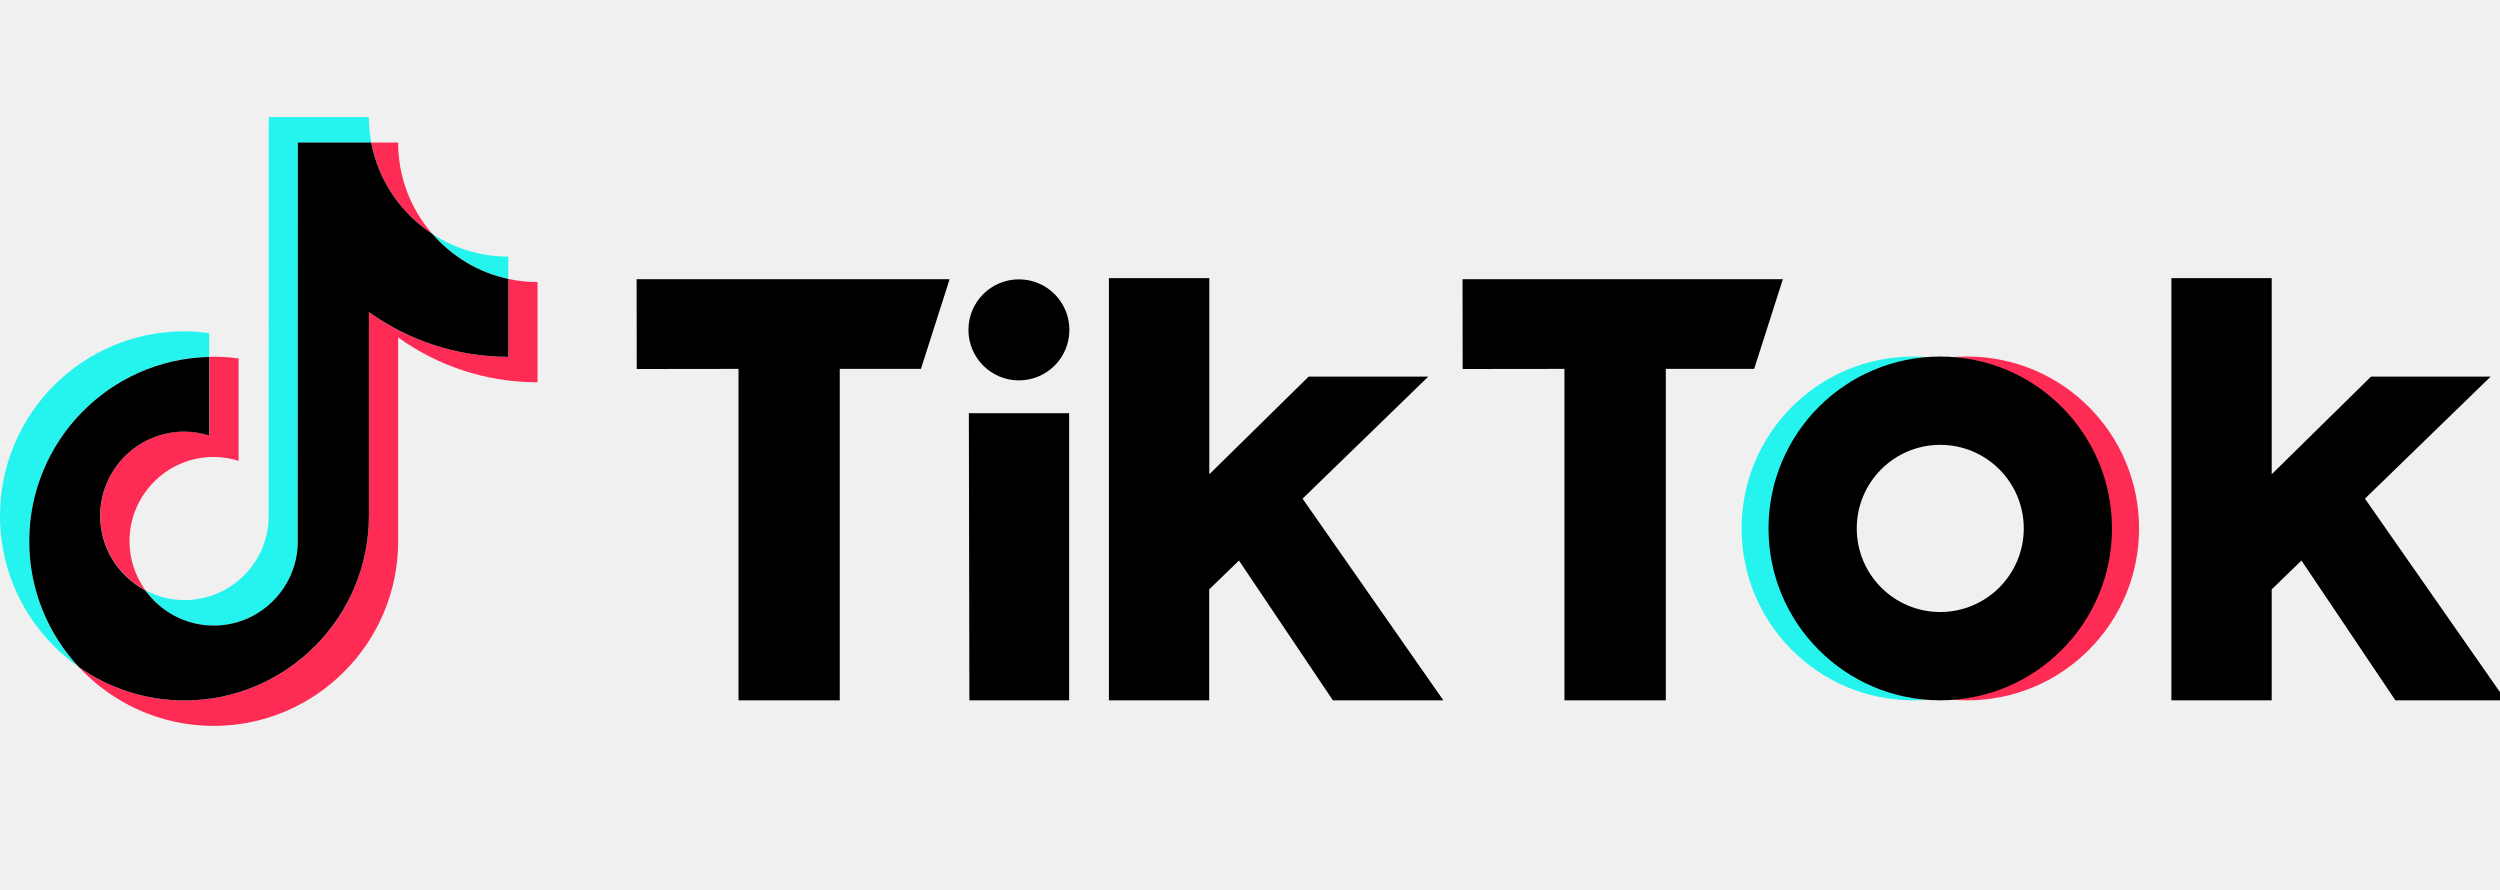
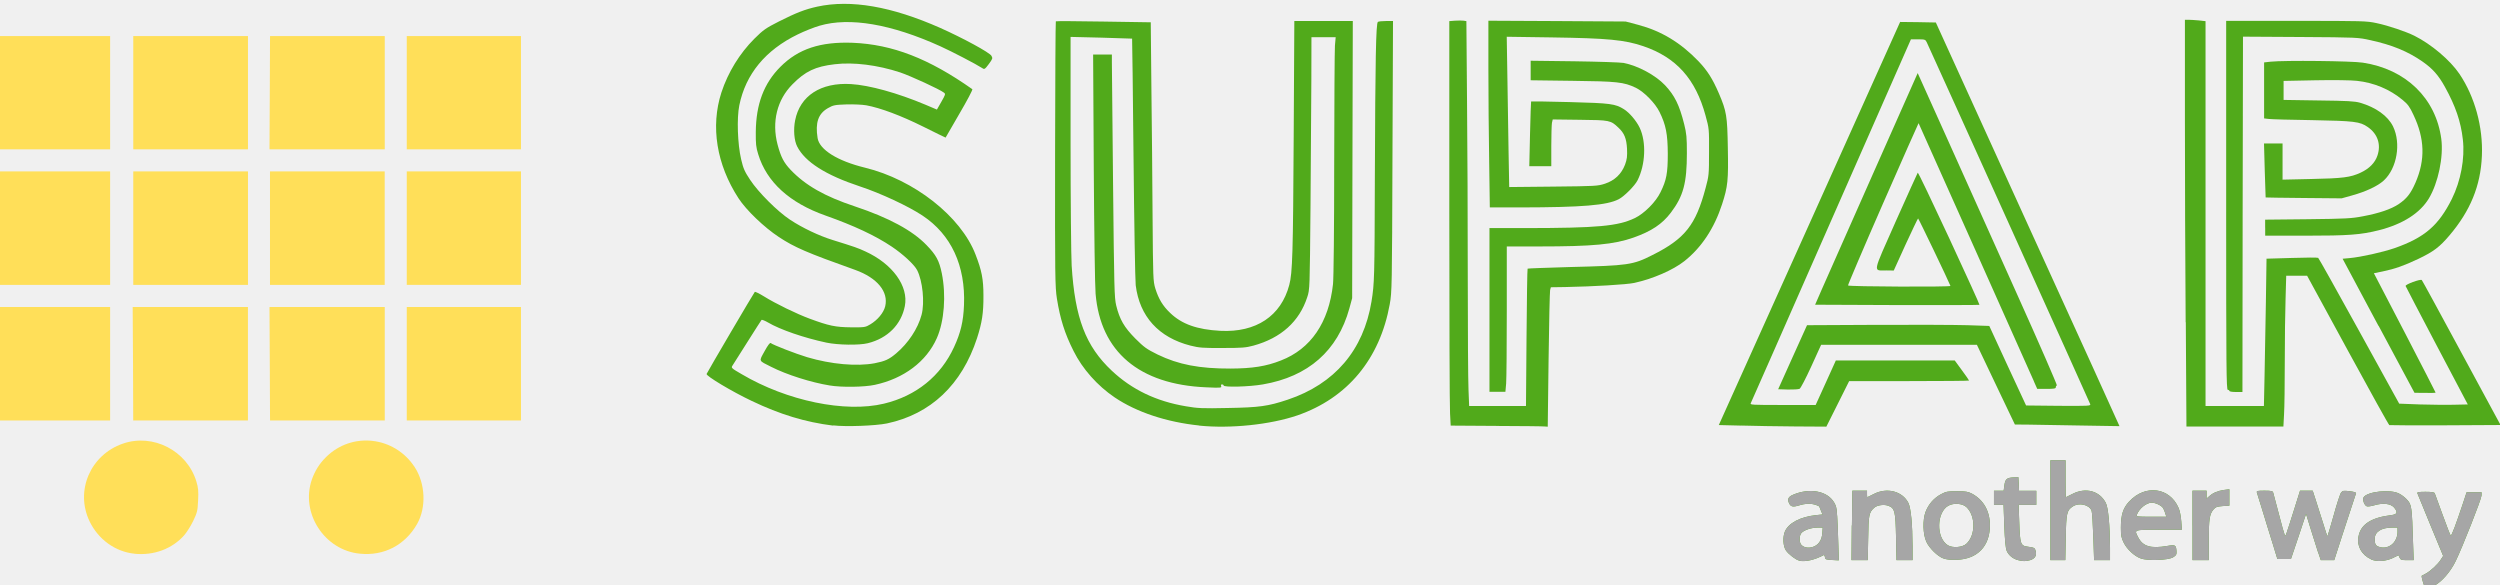
- <svg xmlns="http://www.w3.org/2000/svg" height="42" width="118" alt="TikTok">
-   <g clip-path="url(#clip0)">
-     <path d="M9.875 16.842V15.723C9.492 15.672 9.102 15.64 8.7 15.64C3.903 15.634 0 19.54 0 24.348C0 27.295 1.469 29.903 3.718 31.482C2.268 29.929 1.38 27.838 1.38 25.549C1.38 20.812 5.174 16.951 9.875 16.842Z" fill="#25F4EE" />
-     <path d="M10.086 29.526C12.226 29.526 13.976 27.819 14.053 25.697L14.059 6.728H17.521C17.451 6.338 17.413 5.935 17.413 5.526H12.686L12.68 24.495C12.603 26.617 10.853 28.324 8.713 28.324C8.049 28.324 7.423 28.158 6.867 27.864C7.582 28.867 8.758 29.526 10.086 29.526Z" fill="#25F4EE" />
-     <path d="M23.992 13.166V12.111C22.67 12.111 21.444 11.721 20.409 11.043C21.329 12.098 22.574 12.866 23.992 13.166Z" fill="#25F4EE" />
-     <path d="M20.409 11.043C19.399 9.886 18.793 8.378 18.793 6.728H17.528C17.854 8.531 18.927 10.078 20.409 11.043Z" fill="#FE2C55" />
-     <path d="M8.706 20.365C6.515 20.365 4.733 22.148 4.733 24.341C4.733 25.869 5.602 27.199 6.867 27.864C6.394 27.212 6.113 26.413 6.113 25.543C6.113 23.35 7.895 21.567 10.086 21.567C10.495 21.567 10.891 21.637 11.261 21.752V16.919C10.878 16.868 10.489 16.836 10.086 16.836C10.016 16.836 9.952 16.842 9.882 16.842V20.55C9.505 20.435 9.115 20.365 8.706 20.365Z" fill="#FE2C55" />
-     <path d="M23.992 13.166V16.842C21.539 16.842 19.265 16.056 17.413 14.726V24.348C17.413 29.149 13.51 33.061 8.706 33.061C6.854 33.061 5.129 32.473 3.718 31.482C5.308 33.189 7.576 34.263 10.086 34.263C14.883 34.263 18.793 30.357 18.793 25.549V15.928C20.645 17.258 22.919 18.044 25.372 18.044V13.313C24.893 13.313 24.433 13.262 23.992 13.166Z" fill="#FE2C55" />
-     <path d="M17.413 24.348V14.726C19.265 16.056 21.539 16.842 23.992 16.842V13.166C22.574 12.866 21.328 12.098 20.409 11.043C18.927 10.078 17.86 8.531 17.521 6.728H14.059L14.053 25.696C13.976 27.819 12.226 29.526 10.086 29.526C8.757 29.526 7.588 28.867 6.86 27.87C5.596 27.199 4.727 25.875 4.727 24.348C4.727 22.155 6.509 20.371 8.7 20.371C9.109 20.371 9.505 20.441 9.875 20.556V16.848C5.174 16.951 1.38 20.812 1.38 25.549C1.38 27.838 2.268 29.922 3.718 31.482C5.129 32.473 6.854 33.061 8.706 33.061C13.504 33.061 17.413 29.149 17.413 24.348Z" fill="black" />
-     <path d="M30.048 13.179H44.822L43.468 17.411H39.636V33.055H34.858V17.411L30.054 17.417L30.048 13.179Z" fill="black" />
-     <path d="M69.032 13.179H84.151L82.797 17.411H78.626V33.055H73.842V17.411L69.038 17.417L69.032 13.179Z" fill="black" />
-     <path d="M45.73 19.502H50.463V33.055H45.755L45.73 19.502Z" fill="black" />
-     <path d="M52.347 13.128H57.08V22.385L61.769 17.775H67.415L61.481 23.536L68.125 33.055H62.912L58.479 26.457L57.074 27.819V33.055H52.341V13.128H52.347Z" fill="black" />
-     <path d="M102.49 13.128H107.224V22.385L111.912 17.775H117.559L111.625 23.536L118.268 33.055H113.062L108.629 26.457L107.224 27.819V33.055H102.49V13.128Z" fill="black" />
-     <path d="M48.093 17.954C49.409 17.954 50.475 16.887 50.475 15.57C50.475 14.253 49.409 13.185 48.093 13.185C46.777 13.185 45.71 14.253 45.71 15.57C45.71 16.887 46.777 17.954 48.093 17.954Z" fill="black" />
-     <path d="M83.544 24.942C83.544 20.678 86.834 17.181 91.018 16.855C90.807 16.836 90.52 16.829 90.309 16.829C85.831 16.829 82.203 20.46 82.203 24.942C82.203 29.424 85.831 33.055 90.309 33.055C90.52 33.055 90.807 33.042 91.018 33.029C86.841 32.703 83.544 29.206 83.544 24.942Z" fill="#25F4EE" />
-     <path d="M92.858 16.829C92.641 16.829 92.353 16.842 92.142 16.855C96.32 17.181 99.61 20.678 99.61 24.942C99.61 29.206 96.32 32.703 92.142 33.029C92.353 33.048 92.641 33.055 92.858 33.055C97.336 33.055 100.964 29.424 100.964 24.942C100.964 20.46 97.336 16.829 92.858 16.829Z" fill="#FE2C55" />
-     <path d="M91.58 28.887C89.402 28.887 87.639 27.122 87.639 24.942C87.639 22.762 89.402 20.997 91.58 20.997C93.758 20.997 95.522 22.762 95.522 24.942C95.522 27.122 93.752 28.887 91.58 28.887ZM91.58 16.829C87.103 16.829 83.474 20.46 83.474 24.942C83.474 29.424 87.103 33.055 91.58 33.055C96.058 33.055 99.686 29.424 99.686 24.942C99.686 20.46 96.058 16.829 91.58 16.829Z" fill="black" />
-   </g>
+ <svg xmlns="http://www.w3.org/2000/svg" clip-rule="evenodd" fill-rule="evenodd" height="118.5" image-rendering="optimizeQuality" shape-rendering="geometricPrecision" text-rendering="geometricPrecision" version="1.0" viewBox="0 0 506.69 118.5" width="506.69">
  <defs>
-     <clipPath id="clip0">
-       <rect width="118" height="42" fill="white" />
+     <clipPath clip-rule="nonzero" id="a">
+       <path d="M-0.09 61.92l22.77 0 0 23.51 -22.77 0 0 -23.51zm0 0z" />
+     </clipPath>
+     <clipPath clip-rule="nonzero" id="b">
+       <path d="M81.84 61.92l23.75 0 0 23.51 -23.75 0 0 -23.51zm0 0z" />
+     </clipPath>
+     <clipPath clip-rule="nonzero" id="c">
+       <path d="M-0.09 34.61l22.77 0 0 23.52 -22.77 0 0 -23.52zm0 0z" />
+     </clipPath>
+     <clipPath clip-rule="nonzero" id="d">
+       <path d="M81.84 34.61l23.75 0 0 23.52 -23.75 0 0 -23.52zm0 0z" />
+     </clipPath>
+     <clipPath clip-rule="nonzero" id="e">
+       <path d="M-0.09 7.31l22.77 0 0 23.52 -22.77 0 0 -23.52zm0 0z" />
+     </clipPath>
+     <clipPath clip-rule="nonzero" id="f">
+       <path d="M26.47 7.31l24.27 0 0 23.52 -24.27 0 0 -23.52zm0 0z" />
+     </clipPath>
+     <clipPath clip-rule="nonzero" id="g">
+       <path d="M54.54 7.31l23.51 0 0 23.52 -23.51 0 0 -23.52zm0 0z" />
+     </clipPath>
+     <clipPath clip-rule="nonzero" id="h">
+       <path d="M81.84 7.31l23.75 0 0 23.52 -23.75 0 0 -23.52zm0 0z" />
    </clipPath>
  </defs>
+   <g>
+     <g>
+       <path d="M491.46 118.96c-0.22,-0.24 -0.75,-2.18 -0.64,-2.26 0.02,-0.02 0.37,-0.2 0.79,-0.42 0.94,-0.49 2.53,-1.94 3.1,-2.89l0.46 -0.72 -2.57 -6.22c-1.41,-3.43 -2.6,-6.36 -2.66,-6.49 -0.09,-0.22 0.33,-0.28 1.65,-0.28 1.21,0 1.78,0.09 1.87,0.28 0.04,0.13 0.77,2.09 1.58,4.33 0.81,2.24 1.56,4.16 1.65,4.24 0.15,0.18 0.97,-1.93 2.51,-6.56l0.72 -2.2 3.04 0 -0.02 0.68c-0.05,0.77 -3.83,10.38 -5.23,13.26 -1.06,2.2 -2.84,4.22 -4.33,4.99 -1.21,0.59 -1.58,0.66 -1.91,0.24zm0 0z" fill="#51aa1b" fill-rule="nonzero" />
+       <path d="M364.65 113.62c-0.72,-0.18 -2.15,-1.28 -2.68,-2.05 -0.59,-0.88 -0.69,-2.68 -0.22,-3.83 0.75,-1.74 3.1,-2.99 6.35,-3.34l1.28 -0.13 -0.33 -0.79c-0.18,-0.42 -0.33,-0.81 -0.33,-0.83 0,-0.04 -0.31,-0.18 -0.68,-0.31 -0.96,-0.33 -2.13,-0.31 -3.41,0.09 -1.27,0.39 -1.69,0.28 -2.04,-0.46 -0.37,-0.81 -0.13,-1.3 0.81,-1.69 3.35,-1.45 6.97,-0.79 8.33,1.56 0.53,0.91 0.57,1.21 0.75,5.28 0.09,2.4 0.18,4.81 0.18,5.39l0.02 1.06 -1.36 -0.07c-1.25,-0.07 -1.38,-0.11 -1.45,-0.57 -0.04,-0.29 -0.15,-0.48 -0.22,-0.44 -1.85,0.99 -3.76,1.43 -4.99,1.15zm3.19 -2.95c0.88,-0.46 1.39,-1.34 1.49,-2.53l0.09 -1.21 -1.06 0c-1.23,0.02 -2.55,0.44 -3.19,1.02 -0.55,0.5 -0.57,2.06 -0.02,2.55 0.64,0.59 1.74,0.66 2.69,0.17zm0 0z" fill="#51aa1b" fill-rule="nonzero" />
+       <path d="M409.05 113.53c-1.06,-0.24 -1.98,-1.01 -2.35,-1.91 -0.22,-0.57 -0.37,-2.15 -0.48,-5.06l-0.15 -4.24 -1.94 0 0 -2.86 1.96 0 0.15 -1.1c0.18,-1.28 0.48,-1.54 1.91,-1.61l0.93 -0.04 0.07 1.39 0.06 1.37 3.5 0 0 2.86 -3.58 0 0.13 3.58c0.15,4.33 0.26,4.7 1.67,4.88 1.45,0.2 1.5,0.24 1.67,0.97 0.2,0.9 -0.2,1.49 -1.17,1.78 -0.93,0.24 -1.39,0.24 -2.38,0zm0 0z" fill="#51aa1b" fill-rule="nonzero" />
+       <path d="M480.54 113.35c-1.92,-0.91 -2.91,-2.69 -2.53,-4.62 0.44,-2.44 2.55,-3.83 6.66,-4.33 1.21,-0.15 1.37,-0.59 0.53,-1.56 -0.66,-0.77 -2.22,-0.95 -3.96,-0.44 -0.66,0.2 -1.36,0.29 -1.54,0.22 -0.5,-0.17 -0.94,-1.38 -0.66,-1.82 0.74,-1.19 5.5,-1.69 7.21,-0.75 0.49,0.24 1.15,0.75 1.48,1.1 1.07,1.15 1.1,1.19 1.36,9.37l0.11 3.01 -1.32 0c-1.14,0 -1.34,-0.06 -1.54,-0.5l-0.22 -0.5 -1.08 0.53c-1.45,0.72 -3.36,0.85 -4.5,0.31zm4.02 -2.84c0.79,-0.48 1.36,-1.61 1.36,-2.64l0 -0.94 -1.08 0c-2.22,0 -3.54,0.86 -3.54,2.29 0,1.12 0.2,1.43 1.01,1.65 0.75,0.22 1.54,0.11 2.24,-0.35zm0 0z" fill="#51aa1b" fill-rule="nonzero" />
+       <path d="M375.34 106.49l0.09 -7.04 2.97 0 0 0.66c0,0.37 0.02,0.66 0.06,0.66 0.02,0 0.64,-0.31 1.34,-0.66 2.66,-1.37 5.76,-0.55 6.97,1.8 0.53,1.04 0.84,4.33 0.86,8.82l0 2.79 -3.26 0 -0.09 -4.66c-0.11,-5.19 -0.24,-5.83 -1.5,-6.33 -0.84,-0.35 -2.31,-0.18 -2.91,0.37 -1.06,0.94 -1.17,1.47 -1.23,6.18l-0.09 4.44 -3.3 0 0.06 -7.04zm0 0z" fill="#51aa1b" fill-rule="nonzero" />
+       <path d="M393.87 113.18c-1.16,-0.42 -2.88,-2.11 -3.45,-3.39 -0.7,-1.54 -0.77,-4.38 -0.16,-6.03 0.6,-1.58 1.7,-2.83 3.17,-3.61 0.99,-0.53 1.36,-0.59 3.21,-0.59 1.76,0 2.24,0.09 3.04,0.5 2.33,1.26 3.63,3.52 3.63,6.43 -0.02,4.22 -2.53,6.82 -6.73,6.97 -1.21,0.04 -2.11,-0.05 -2.7,-0.29zm4.67 -2.97c1.89,-1.72 1.89,-5.7 0,-7.44 -0.79,-0.74 -2.57,-0.88 -3.65,-0.28 -2.42,1.34 -2.51,6.51 -0.13,8.01 0.99,0.61 2.97,0.46 3.78,-0.29zm0 0z" fill="#51aa1b" fill-rule="nonzero" />
+       <path d="M415.56 103.41l0 -10.12 3.08 0 0 3.74c0,2.07 0.02,3.74 0.06,3.74 0.02,0 0.64,-0.31 1.34,-0.66 2.7,-1.39 5.52,-0.62 6.77,1.85 0.48,0.97 0.81,4.44 0.84,9l0 2.57 -3.23 0 -0.16 -4.75c-0.09,-2.62 -0.24,-4.99 -0.35,-5.28 -0.46,-1.21 -2.55,-1.69 -3.8,-0.86 -1.21,0.79 -1.34,1.34 -1.43,6.33l-0.09 4.55 -3.03 0 0 -10.11zm0 0z" fill="#51aa1b" fill-rule="nonzero" />
+       <path d="M433.87 113.18c-1.28,-0.46 -2.8,-1.87 -3.45,-3.21 -0.48,-0.97 -0.57,-1.43 -0.57,-3.04 0,-2.57 0.44,-3.96 1.69,-5.3 3.28,-3.5 8.18,-2.86 10,1.3 0.26,0.57 0.48,1.71 0.55,2.7l0.13 1.74 -4.66 0c-5.17,0 -5.02,-0.04 -4.22,1.5 0.96,1.89 2.55,2.35 5.91,1.78 1.61,-0.29 1.78,-0.2 1.87,1.01 0.04,0.75 -0.04,0.88 -0.7,1.3 -1.01,0.59 -5.14,0.75 -6.55,0.22zm4.99 -9.08c-0.08,-0.33 -0.28,-0.81 -0.42,-1.06 -0.28,-0.55 -1.54,-1.16 -2.33,-1.16 -1.1,0 -2.57,1.21 -3.04,2.48 -0.13,0.35 0.11,0.37 2.93,0.37l3.06 0 -0.2 -0.64zm0 0z" fill="#51aa1b" fill-rule="nonzero" />
+       <path d="M444.36 106.49l0 -7.04 2.86 0 0 1.6 0.5 -0.44c0.75,-0.7 1.74,-1.12 2.97,-1.3l1.15 -0.15 0 3.32 -1.36 0.09c-1.12,0.09 -1.43,0.19 -1.85,0.68 -0.81,0.94 -0.96,1.98 -0.96,6.27l0 4 -3.3 0 0 -7.04zm0 0z" fill="#51aa1b" fill-rule="nonzero" />
+       <path d="M469.78 111.83c-0.29,-0.94 -0.97,-3.06 -1.48,-4.69l-0.92 -2.97 -1.52 4.57 -1.54 4.56 -2.75 0 -0.99 -3.24c-0.55,-1.8 -1.48,-4.73 -2.02,-6.55 -0.57,-1.81 -1.08,-3.48 -1.14,-3.67 -0.11,-0.35 0.06,-0.39 1.54,-0.39 1.37,0 1.67,0.06 1.76,0.39 0.07,0.2 0.57,2.16 1.15,4.33 0.55,2.18 1.1,4.09 1.19,4.27 0.18,0.33 0.11,0.5 1.98,-5.41l1.12 -3.58 2.57 0 0.66 2.04c0.37,1.1 1.03,3.19 1.47,4.62 0.42,1.41 0.81,2.57 0.86,2.57 0.04,0 0.59,-1.89 1.25,-4.2 0.64,-2.33 1.32,-4.42 1.52,-4.66 0.31,-0.37 0.5,-0.42 1.74,-0.26 0.88,0.11 1.34,0.24 1.28,0.42 -0.04,0.13 -1.08,3.24 -2.27,6.91l-2.15 6.64 -2.72 0 -0.57 -1.69zm0 0z" fill="#51aa1b" fill-rule="nonzero" />
+       <path d="M168.85 86.26c-5.63,-0.7 -10.75,-2.26 -16.49,-5 -3.96,-1.87 -9.3,-5.07 -9.15,-5.47 0.15,-0.39 9.57,-16.43 9.77,-16.63 0.09,-0.07 0.92,0.33 1.89,0.93 2.33,1.45 6.57,3.52 9.26,4.51 3.87,1.43 5.19,1.71 8.35,1.74 2.77,0.02 2.91,0 3.89,-0.59 1.52,-0.9 2.72,-2.37 3.04,-3.67 0.7,-2.95 -1.61,-5.76 -6.07,-7.37 -9.83,-3.5 -12.33,-4.59 -15.48,-6.67 -2.97,-1.95 -6.62,-5.45 -8.18,-7.85 -4.46,-6.86 -5.69,-14.56 -3.47,-21.44 1.34,-4.09 3.7,-7.92 6.69,-10.91 1.8,-1.78 2.29,-2.13 4.93,-3.47 3.54,-1.78 5.26,-2.46 7.78,-3.02 6.84,-1.49 15.08,-0.06 24.96,4.31 4.59,2.05 9.98,4.97 10.37,5.65 0.29,0.5 0.24,0.62 -0.53,1.67 -0.79,1.06 -0.9,1.12 -1.32,0.83 -1.25,-0.81 -6.2,-3.39 -8.53,-4.44 -9.92,-4.49 -18.36,-5.94 -24.45,-4.16 -1.08,0.31 -3.08,1.1 -4.42,1.76 -6.57,3.19 -10.57,8.07 -11.85,14.38 -0.53,2.61 -0.35,7.85 0.37,10.93 0.44,1.89 0.7,2.48 1.83,4.18 1.67,2.53 5.52,6.38 8.11,8.09 2.51,1.65 5.83,3.23 8.6,4.09 4.53,1.41 5.1,1.61 6.62,2.31 5.54,2.53 8.81,7.06 8.02,11.09 -0.74,3.76 -3.5,6.53 -7.5,7.52 -1.74,0.44 -6.05,0.37 -8.36,-0.11 -4.57,-0.97 -9.41,-2.64 -11.87,-4.09 -0.64,-0.37 -1.23,-0.61 -1.32,-0.51 -0.09,0.09 -1.36,2.11 -2.86,4.47 -1.5,2.35 -2.86,4.51 -3.02,4.77 -0.31,0.46 -0.24,0.53 1.85,1.74 9.19,5.43 21.02,7.87 28.85,5.98 6.51,-1.56 11.5,-5.58 14.2,-11.46 1.34,-2.9 1.89,-5.19 2.02,-8.51 0.33,-7.98 -2.59,-14.29 -8.4,-18.14 -2.83,-1.89 -8.57,-4.57 -12.7,-5.92 -6.93,-2.29 -11.11,-4.95 -12.71,-8.09 -0.62,-1.19 -0.79,-3.43 -0.42,-5.28 0.97,-4.99 5.21,-7.74 11.32,-7.37 3.72,0.22 9.43,1.8 15.09,4.18l2.33 0.99 0.9 -1.58c0.83,-1.45 0.88,-1.59 0.53,-1.85 -0.86,-0.68 -6.71,-3.36 -8.84,-4.09 -4.6,-1.52 -9.5,-2.13 -13.3,-1.67 -3.94,0.46 -5.98,1.43 -8.57,4.07 -3.13,3.15 -4.22,7.61 -3.02,12.2 0.68,2.55 1.26,3.65 2.62,5.1 3.03,3.19 6.93,5.41 13.08,7.45 6.86,2.29 11.63,4.86 14.49,7.83 1.96,2.02 2.57,3.14 3.1,5.72 0.9,4.44 0.51,9.7 -1.01,13.15 -2.11,4.75 -6.7,8.2 -12.57,9.46 -2.09,0.46 -6.71,0.53 -9.11,0.13 -3.8,-0.61 -8.79,-2.2 -11.89,-3.78 -2.62,-1.32 -2.51,-1.04 -1.34,-3.17 0.66,-1.21 1.1,-1.78 1.25,-1.65 0.44,0.37 5.1,2.18 7.37,2.86 4.86,1.45 10.09,1.91 13.7,1.23 2.11,-0.42 2.86,-0.75 4.33,-1.98 2.46,-2.07 4.42,-5.02 5.17,-7.83 0.66,-2.48 0.22,-6.88 -0.9,-9.06 -0.59,-1.14 -2.88,-3.25 -5.15,-4.77 -3.34,-2.24 -7.65,-4.25 -13.41,-6.29 -7.3,-2.57 -11.94,-6.8 -13.65,-12.43 -0.44,-1.39 -0.51,-2.09 -0.49,-4.51 0.05,-5.63 1.63,-9.85 5,-13.22 3.63,-3.63 8.09,-5.1 14.64,-4.86 8.05,0.33 15.44,3.19 24.25,9.41 0.11,0.09 -1.06,2.31 -2.61,4.95 -1.54,2.66 -2.81,4.84 -2.81,4.86 -0.02,0.02 -2.04,-0.99 -4.53,-2.22 -4.51,-2.24 -8.66,-3.8 -11.56,-4.33 -0.75,-0.13 -2.53,-0.22 -3.96,-0.18 -2.44,0.09 -2.7,0.13 -3.82,0.77 -1.96,1.13 -2.57,2.95 -2.07,6.07 0.39,2.35 4.02,4.62 9.59,5.98 9.94,2.42 19.44,9.87 22.41,17.59 1.27,3.27 1.61,5.01 1.61,8.37 0.02,3.52 -0.29,5.46 -1.3,8.6 -3.08,9.43 -9.37,15.39 -18.25,17.28 -2.33,0.48 -8.35,0.7 -10.88,0.4zm0 0z" fill="#51aa1b" fill-rule="nonzero" />
+       <path d="M243.06 86.24c-6.6,-0.68 -12.71,-2.7 -17.15,-5.7 -3.48,-2.35 -6.53,-5.78 -8.31,-9.37 -1.82,-3.6 -2.72,-6.51 -3.39,-10.64 -0.37,-2.35 -0.4,-4.51 -0.37,-29.31 0.02,-14.73 0.09,-26.83 0.15,-26.9 0.07,-0.06 4.42,-0.04 9.67,0.05l9.57 0.15 0.13 13.22c0.09,7.28 0.2,19.07 0.24,26.19 0.09,12.54 0.11,13.02 0.55,14.52 0.66,2.13 1.52,3.56 3.03,4.99 2.35,2.26 5.46,3.36 10.16,3.61 7.23,0.37 12.29,-2.99 13.96,-9.28 0.66,-2.42 0.77,-6.51 0.9,-30.04l0.13 -23.48 11.85 0 -0.07 28.1 -0.06 28.08 -0.57 2.09c-2.37,8.58 -8.33,13.81 -17.52,15.39 -2.7,0.48 -7.96,0.62 -7.96,0.22 0,-0.11 -0.15,-0.22 -0.33,-0.22 -0.2,0 -0.26,0.13 -0.17,0.37 0.13,0.33 -0.13,0.35 -3.04,0.22 -13.57,-0.57 -21.42,-7.21 -22.41,-18.96 -0.13,-1.32 -0.29,-12.78 -0.37,-25.44l-0.13 -23.05 3.8 0 0 1.61c0,0.86 0.11,11.92 0.24,24.56 0.22,21.35 0.26,23.11 0.64,24.7 0.7,2.84 1.61,4.4 3.85,6.67 1.81,1.8 2.26,2.13 4.51,3.25 4.27,2.07 8.51,2.88 14.84,2.86 4.42,-0.02 7.19,-0.46 10.16,-1.63 6.09,-2.35 9.74,-7.72 10.58,-15.5 0.13,-1.12 0.24,-11.55 0.24,-24.3 0.02,-12.27 0.08,-23.09 0.15,-24.03l0.15 -1.7 -4.91 0 -0.02 8.54c-0.02,4.68 -0.09,16.19 -0.17,25.56 -0.15,16.95 -0.15,17.04 -0.66,18.58 -1.6,4.94 -5.3,8.29 -10.91,9.83 -1.54,0.42 -2.33,0.48 -6.27,0.48 -3.98,0.02 -4.72,-0.04 -6.48,-0.48 -6.46,-1.65 -10.33,-5.91 -11.11,-12.25 -0.11,-0.97 -0.31,-12.6 -0.44,-25.84 -0.13,-13.24 -0.26,-24.11 -0.29,-24.13 -0.02,-0.02 -2.84,-0.11 -6.27,-0.2l-6.2 -0.15 0 21.42c0,11.81 0.11,23 0.22,24.94 0.66,10.62 2.84,16.32 8.13,21.29 4.07,3.83 9,6.2 15,7.21 2.42,0.42 3.32,0.46 8.53,0.35 6.36,-0.11 8.14,-0.35 12.14,-1.69 9.52,-3.19 15.35,-10.03 16.97,-19.9 0.59,-3.69 0.62,-4.62 0.68,-25.18 0.09,-24.02 0.22,-31.25 0.62,-31.49 0.15,-0.09 0.9,-0.17 1.67,-0.17l1.39 0 -0.11 27.44c-0.09,26.48 -0.11,27.51 -0.55,29.95 -2,11.11 -8.57,19.02 -18.72,22.54 -5.47,1.87 -13.54,2.72 -19.92,2.07zm0 0z" fill="#51aa1b" fill-rule="nonzero" />
+       <path d="M303.28 86.32l-9.26 -0.06 -0.13 -2.49c-0.09,-1.34 -0.15,-19.79 -0.15,-40.99l0 -38.5 1.17 -0.09c0.62,-0.04 1.41,-0.04 1.72,0l0.57 0.09 0.13 15.96c0.09,8.8 0.15,24.85 0.15,35.69 0,10.84 0.07,21.2 0.15,23.02l0.13 3.34 11.52 0 0.11 -13.85c0.06,-7.63 0.15,-13.92 0.22,-13.99 0.06,-0.06 3.98,-0.19 8.66,-0.33 11.68,-0.29 12.69,-0.42 16.62,-2.42 6.6,-3.3 8.8,-6.07 10.8,-13.62 0.66,-2.44 0.69,-2.7 0.69,-7.26 0.02,-4.68 0.02,-4.75 -0.7,-7.37 -2.02,-7.46 -5.94,-11.81 -12.62,-14.09 -3.78,-1.28 -7.1,-1.61 -18.71,-1.78l-8.97 -0.13 0.13 8.11c0.07,4.46 0.18,11.32 0.24,15.22l0.13 7.13 8.95 -0.09c8.6,-0.09 8.99,-0.11 10.46,-0.59 1.98,-0.66 3.34,-1.96 4.07,-3.87 0.4,-1.1 0.46,-1.65 0.4,-3.19 -0.11,-2.11 -0.55,-3.19 -1.76,-4.31 -1.56,-1.47 -1.72,-1.52 -7.78,-1.58l-5.52 -0.07 -0.16 0.7c-0.06,0.37 -0.13,2.5 -0.13,4.73l0 4.05 -4.46 0 0.15 -6.54c0.09,-3.61 0.18,-6.57 0.22,-6.59 0.02,-0.04 3.56,0.02 7.85,0.13 8.31,0.22 9.21,0.35 10.97,1.45 1.12,0.7 2.53,2.37 3.19,3.76 1.36,2.88 1.17,7.48 -0.44,10.65 -0.55,1.1 -2.7,3.25 -3.8,3.82 -2.37,1.24 -7.39,1.65 -19.96,1.67l-6.18 0 -0.13 -9.28c-0.09,-5.1 -0.16,-13.61 -0.16,-18.91l0 -9.65 13.92 0.07 13.9 0.09 2.57 0.68c4.68,1.25 8.57,3.61 12.16,7.34 1.85,1.94 2.88,3.57 4.18,6.58 1.54,3.61 1.69,4.53 1.8,11 0.13,6.56 0,7.87 -1.17,11.44 -1.56,4.83 -4.16,8.77 -7.63,11.52 -2.31,1.82 -6.35,3.58 -10.16,4.42 -1.5,0.33 -8.25,0.73 -14.05,0.84l-2.86 0.04 -0.15 0.57c-0.07,0.33 -0.22,6.69 -0.31,14.14l-0.17 13.55 -0.57 -0.04c-0.31,-0.05 -4.73,-0.09 -9.83,-0.11zm0 0z" fill="#51aa1b" fill-rule="nonzero" />
+       <path d="M352.89 86.26l-4.53 -0.11 18.39 -40.86 18.36 -40.84 3.61 0.04 3.63 0.07 18.62 40.91c10.27,22.5 18.63,40.9 18.6,40.9 -0.02,0.02 -3.61,-0.04 -7.96,-0.13 -4.36,-0.09 -9.11,-0.15 -10.58,-0.18l-2.66 -0.02 -3.85 -8.07 -3.85 -8.09 -31.57 0 -1.98 4.35c-1.15,2.51 -2.16,4.44 -2.38,4.57 -0.24,0.11 -1.3,0.17 -2.37,0.15l-1.98 -0.06 2.92 -6.49 2.93 -6.49 14.05 -0.07c7.72,-0.04 16.03,0 18.47,0.07l4.42 0.15 3.72 8.07 3.74 8.05 6.56 0.07c6.18,0.04 6.55,0.02 6.44,-0.33 -0.07,-0.28 -31.44,-69.71 -33.13,-73.34 -0.27,-0.57 -0.38,-0.61 -1.76,-0.61l-1.45 0 -16.14 36.68c-8.86,20.17 -16.21,36.84 -16.32,37.06 -0.17,0.35 0.2,0.37 6.49,0.37l6.66 0 2.05 -4.51 2.04 -4.51 24.1 0 1.45 1.98c0.79,1.07 1.45,2.02 1.45,2.09 0,0.06 -5.48,0.11 -12.16,0.11l-12.14 0 -2.31 4.62 -2.31 4.61 -6.37 -0.04c-3.5,-0.02 -8.4,-0.11 -10.89,-0.18zm0 0z" fill="#51aa1b" fill-rule="nonzero" />
+       <path d="M442.98 65.32c-0.09,-11.63 -0.15,-30.17 -0.15,-41.24l0 -20.07 0.75 0c0.39,0 1.34,0.06 2.09,0.13l1.34 0.15 0 78 11.83 0 0.13 -6.09c0.07,-3.36 0.2,-10.09 0.27,-14.93l0.13 -8.84 5.12 -0.15c2.84,-0.09 5.24,-0.11 5.35,-0.02 0.11,0.06 3.85,6.75 8.31,14.84l8.11 14.71 4.18 0.16c2.31,0.06 5.43,0.11 6.95,0.06l2.77 -0.06 -6.27 -11.88c-3.43,-6.53 -6.29,-11.98 -6.33,-12.12 -0.13,-0.31 3.01,-1.47 3.28,-1.21 0.11,0.11 3.74,6.78 8.07,14.8l7.89 14.58 -11.15 0.06c-6.13,0.02 -11.26,0 -11.39,-0.04 -0.13,-0.05 -3.93,-6.89 -8.44,-15.18l-8.22 -15.09 -4.24 0 -0.13 4.66c-0.09,2.55 -0.16,8.31 -0.16,12.8 0,4.48 -0.06,9.28 -0.15,10.64l-0.13 2.46 -19.65 0 -0.13 -21.15zm0 0z" fill="#51aa1b" fill-rule="nonzero" />
+       <path d="M482.05 66.03l-7.26 -13.59 1.43 -0.13c2.46,-0.24 6.64,-1.19 9.04,-2 6.11,-2.13 8.95,-4.56 11.66,-9.96 1.82,-3.69 2.68,-8.22 2.24,-12.09 -0.42,-3.67 -1.48,-6.75 -3.63,-10.64 -1.32,-2.4 -2.53,-3.74 -4.59,-5.17 -3.01,-2.07 -6.11,-3.34 -10.53,-4.31 -2.46,-0.55 -2.66,-0.57 -14.16,-0.64l-11.65 -0.07 -0.07 36.02 -0.04 36 -1.32 0c-0.73,0 -1.32,-0.09 -1.32,-0.22 0,-0.11 -0.15,-0.22 -0.33,-0.22 -0.29,0 -0.33,-4.31 -0.33,-37.39l0 -37.39 14.19 0c13.57,0 14.29,0.02 16.31,0.46 2.37,0.5 5.96,1.72 7.63,2.55 3.45,1.72 7.26,4.95 9.15,7.74 3.12,4.64 4.8,10.75 4.55,16.63 -0.26,6.05 -2.33,11.11 -6.59,16.12 -2,2.35 -3.19,3.26 -6.31,4.75 -2.99,1.41 -4.75,2.02 -7.19,2.53l-1.8 0.37 6.27 12.05c3.43,6.62 6.24,12.09 6.24,12.14 0,0.06 -0.96,0.09 -2.15,0.06l-2.13 -0.02 -7.28 -13.59zm0 0z" fill="#51aa1b" fill-rule="nonzero" />
+       <path d="M301.88 62.83l0 -16.6 7.32 0c14.65,-0.02 18.69,-0.39 22.12,-2.02 1.91,-0.91 4.27,-3.26 5.23,-5.26 1.21,-2.46 1.47,-3.85 1.47,-7.79 -0.02,-3.96 -0.37,-5.83 -1.67,-8.46 -0.86,-1.78 -3.15,-4.11 -4.81,-4.91 -2.46,-1.17 -3.78,-1.3 -12.89,-1.41l-8.42 -0.11 0 -3.96 8.86 0.11c4.86,0.07 9.35,0.22 9.96,0.33 2.93,0.57 6.47,2.48 8.4,4.51 1.96,2.09 2.91,4 3.89,7.89 0.48,1.94 0.55,2.68 0.55,5.89 0,6.09 -0.72,8.73 -3.27,12.09 -1.74,2.29 -3.92,3.74 -7.54,5.02 -3.94,1.39 -8.25,1.8 -19.13,1.8l-6.56 0 0 13.04c0,7.19 -0.06,13.81 -0.13,14.73l-0.15 1.69 -3.23 0 0 -16.61zm0 0z" fill="#51aa1b" fill-rule="nonzero" />
+       <path d="M412.24 77.31c-0.37,-0.83 -5.78,-12.93 -12,-26.89 -6.24,-13.96 -11.37,-25.43 -11.39,-25.46 -0.02,-0.02 -3.28,7.32 -7.24,16.36 -3.96,9.04 -7.12,16.47 -7.06,16.54 0.24,0.24 20.85,0.33 20.76,0.09 -0.35,-0.94 -6.46,-13.68 -6.56,-13.68 -0.06,0.02 -1.21,2.4 -2.53,5.28l-2.4 5.28 -1.45 -0.02c-2.79,-0.04 -2.99,0.99 1.87,-9.98 2.37,-5.32 4.38,-9.74 4.44,-9.83 0.09,-0.09 2.94,5.89 6.37,13.26 3.43,7.39 6.2,13.48 6.14,13.52 -0.05,0.05 -7.57,0.07 -16.71,0.05l-16.6 -0.07 1.39 -3.19c0.77,-1.76 5.45,-12.31 10.4,-23.48l9 -20.28 5.96 13.24c3.28,7.3 9.67,21.53 14.2,31.63 4.55,10.09 8.15,18.41 8.05,18.43 -0.13,0.04 -0.22,0.22 -0.22,0.4 0,0.24 -0.4,0.31 -1.87,0.31l-1.89 0 -0.66 -1.48zm0 0z" fill="#51aa1b" fill-rule="nonzero" />
+       <path d="M459.09 46.15l0 -1.63 8.64 -0.09c7.72,-0.09 8.88,-0.15 11.15,-0.59 3.39,-0.64 5.68,-1.43 7.26,-2.46 1.65,-1.12 2.46,-2.15 3.43,-4.38 2,-4.62 1.87,-8.91 -0.42,-13.72 -0.75,-1.63 -1.15,-2.16 -2.18,-3.01 -2.62,-2.18 -5.83,-3.52 -9.3,-3.89 -1.12,-0.13 -4.75,-0.18 -8.4,-0.11l-6.44 0.13 0 3.85 7.1 0.11c5.85,0.07 7.3,0.15 8.4,0.46 3.23,0.94 5.65,2.69 6.69,4.82 1.65,3.43 0.79,8.46 -1.87,10.93 -1.23,1.14 -3.63,2.26 -6.44,3.04l-2.11 0.59 -7.69 -0.07c-4.22,-0.04 -7.7,-0.09 -7.72,-0.11 -0.02,-0.02 -0.09,-2.49 -0.18,-5.48l-0.15 -5.46 3.76 0 0 7.33 5.78 -0.13c6.46,-0.13 7.98,-0.33 10.03,-1.28 1.76,-0.81 2.95,-2.02 3.43,-3.5 0.75,-2.26 0.02,-4.38 -1.98,-5.76 -1.58,-1.1 -2.7,-1.23 -11.26,-1.39 -4.33,-0.06 -8.29,-0.17 -8.8,-0.24l-0.94 -0.11 0 -11.35 1.34 -0.15c2.78,-0.29 16.47,-0.15 18.67,0.2 8.73,1.32 14.8,7.21 15.9,15.44 0.48,3.65 -0.62,8.91 -2.51,12.07 -1.8,2.99 -5.28,5.21 -10.09,6.44 -3.72,0.94 -6.16,1.12 -15.06,1.12l-8.03 0 0 -1.63zm0 0z" fill="#51aa1b" fill-rule="nonzero" />
+       <path d="M27.23 112.22c-3.89,-0.4 -7.35,-2.93 -9.09,-6.59 -2.95,-6.19 0.2,-13.46 6.77,-15.72 6.11,-2.12 12.99,1.43 14.89,7.67 0.38,1.27 0.45,1.94 0.35,3.84 -0.09,2.13 -0.18,2.44 -1,4.18 -0.49,1.01 -1.32,2.32 -1.81,2.88 -2.46,2.77 -6.17,4.15 -10.1,3.75l-0 0zm0 0z" fill="#ffdf59" fill-rule="nonzero" />
+       <path d="M72.94 112.22c-7.18,-0.69 -12.07,-8.24 -9.74,-15.01 0.63,-1.78 1.5,-3.19 2.84,-4.53 5.25,-5.25 13.91,-4.29 18.02,2.01 2.17,3.35 2.37,8.17 0.47,11.52 -2.44,4.27 -6.7,6.5 -11.58,6.01zm0 0z" fill="#ffdf59" fill-rule="nonzero" />
+       <g clip-path="url(#a)">
+         <g>
+           <path d="M-0.93 62.22l23.25 0 0 23 -23.25 0 0 -23zm0 0z" fill="#ffdf59" fill-rule="nonzero" />
+         </g>
+       </g>
+       <path d="M-0.09 61.92l22.77 0 0 23.51 -22.77 0 0 -23.51zm0 0z" fill="none" />
+       <path d="M26.96 73.72l-0.07 -11.5 23.36 0 0 23 -23.25 0 -0.04 -11.5zm0 0z" fill="#ffdf59" fill-rule="nonzero" />
+       <path d="M54.68 73.72l-0.06 -11.5 23.36 0 0 23 -23.25 0 -0.05 -11.5zm0 0z" fill="#ffdf59" fill-rule="nonzero" />
+       <g clip-path="url(#b)">
+         <g>
+           <path d="M82.44 62.22l23.24 0 0 23 -23.24 0 0 -23zm0 0z" fill="#ffdf59" fill-rule="nonzero" />
+         </g>
+       </g>
+       <path d="M81.84 61.92l23.75 0 0 23.51 -23.75 0 0 -23.51zm0 0z" fill="none" />
+       <g clip-path="url(#c)">
+         <g>
+           <path d="M-0.93 34.74l23.25 0 0 23 -23.25 0 0 -23zm0 0z" fill="#ffdf59" fill-rule="nonzero" />
+         </g>
+       </g>
+       <path d="M-0.09 34.61l22.77 0 0 23.52 -22.77 0 0 -23.52zm0 0z" fill="none" />
+       <path d="M27.01 34.74l23.25 0 0 23 -23.25 0 0 -23zm0 0z" fill="#ffdf59" fill-rule="nonzero" />
+       <path d="M54.72 34.74l23.25 0 0 23 -23.25 0 0 -23zm0 0z" fill="#ffdf59" fill-rule="nonzero" />
+       <g clip-path="url(#d)">
+         <g>
+           <path d="M82.44 34.74l23.24 0 0 23 -23.24 0 0 -23zm0 0z" fill="#ffdf59" fill-rule="nonzero" />
+         </g>
+       </g>
+       <path d="M81.84 34.61l23.75 0 0 23.52 -23.75 0 0 -23.52zm0 0z" fill="none" />
+       <g clip-path="url(#e)">
+         <g>
+           <path d="M-0.93 7.27l23.25 0 0 23 -23.25 0 0 -23zm0 0z" fill="#ffdf59" fill-rule="nonzero" />
+         </g>
+       </g>
+       <path d="M-0.09 7.31l22.77 0 0 23.52 -22.77 0 0 -23.52zm0 0z" fill="none" />
+       <g clip-path="url(#f)">
+         <g>
+           <path d="M27.01 7.27l23.25 0 0 23 -23.25 0 0 -23zm0 0z" fill="#ffdf59" fill-rule="nonzero" />
+         </g>
+       </g>
+       <path d="M26.47 7.31l24.27 0 0 23.52 -24.27 0 0 -23.52zm0 0z" fill="none" />
+       <g clip-path="url(#g)">
+         <g>
+           <path d="M54.68 18.77l0.05 -11.5 23.25 0 0 23 -23.36 0 0.06 -11.5zm0 0z" fill="#ffdf59" fill-rule="nonzero" />
+         </g>
+       </g>
+       <path d="M54.54 7.31l23.51 0 0 23.52 -23.51 0 0 -23.52zm0 0z" fill="none" />
+       <g clip-path="url(#h)">
+         <g>
+           <path d="M82.44 7.27l23.24 0 0 23 -23.24 0 0 -23zm0 0z" fill="#ffdf59" fill-rule="nonzero" />
+         </g>
+       </g>
+       <path d="M81.84 7.31l23.75 0 0 23.52 -23.75 0 0 -23.52zm0 0z" fill="none" />
+       <path d="M491.46 118.96c-0.22,-0.24 -0.75,-2.18 -0.64,-2.26 0.02,-0.02 0.37,-0.2 0.79,-0.42 0.94,-0.49 2.53,-1.94 3.1,-2.89l0.46 -0.72 -2.57 -6.22c-1.41,-3.43 -2.6,-6.36 -2.66,-6.49 -0.09,-0.22 0.33,-0.28 1.65,-0.28 1.21,0 1.78,0.09 1.87,0.28 0.04,0.13 0.77,2.09 1.58,4.33 0.81,2.24 1.56,4.16 1.65,4.24 0.15,0.18 0.97,-1.93 2.51,-6.56l0.72 -2.2 3.04 0 -0.02 0.68c-0.05,0.77 -3.83,10.38 -5.23,13.26 -1.06,2.2 -2.84,4.22 -4.33,4.99 -1.21,0.59 -1.58,0.66 -1.91,0.24zm0 0z" fill="#a6a6a6" fill-rule="nonzero" />
+       <path d="M364.65 113.62c-0.72,-0.18 -2.15,-1.28 -2.68,-2.05 -0.59,-0.88 -0.69,-2.68 -0.22,-3.83 0.75,-1.74 3.1,-2.99 6.35,-3.34l1.28 -0.13 -0.33 -0.79c-0.18,-0.42 -0.33,-0.81 -0.33,-0.83 0,-0.04 -0.31,-0.18 -0.68,-0.31 -0.96,-0.33 -2.13,-0.31 -3.41,0.09 -1.27,0.39 -1.69,0.28 -2.04,-0.46 -0.37,-0.81 -0.13,-1.3 0.81,-1.69 3.35,-1.45 6.97,-0.79 8.33,1.56 0.53,0.91 0.57,1.21 0.75,5.28 0.09,2.4 0.18,4.81 0.18,5.39l0.02 1.06 -1.36 -0.07c-1.25,-0.07 -1.38,-0.11 -1.45,-0.57 -0.04,-0.29 -0.15,-0.48 -0.22,-0.44 -1.85,0.99 -3.76,1.43 -4.99,1.15zm3.19 -2.95c0.88,-0.46 1.39,-1.34 1.49,-2.53l0.09 -1.21 -1.06 0c-1.23,0.02 -2.55,0.44 -3.19,1.02 -0.55,0.5 -0.57,2.06 -0.02,2.55 0.64,0.59 1.74,0.66 2.69,0.17zm0 0z" fill="#a6a6a6" fill-rule="nonzero" />
+       <path d="M409.05 113.53c-1.06,-0.24 -1.98,-1.01 -2.35,-1.91 -0.22,-0.57 -0.37,-2.15 -0.48,-5.06l-0.15 -4.24 -1.94 0 0 -2.86 1.96 0 0.15 -1.1c0.18,-1.28 0.48,-1.54 1.91,-1.61l0.93 -0.04 0.07 1.39 0.06 1.37 3.5 0 0 2.86 -3.58 0 0.13 3.58c0.15,4.33 0.26,4.7 1.67,4.88 1.45,0.2 1.5,0.24 1.67,0.97 0.2,0.9 -0.2,1.49 -1.17,1.78 -0.93,0.24 -1.39,0.24 -2.38,0zm0 0z" fill="#a6a6a6" fill-rule="nonzero" />
+       <path d="M480.54 113.35c-1.92,-0.91 -2.91,-2.69 -2.53,-4.62 0.44,-2.44 2.55,-3.83 6.66,-4.33 1.21,-0.15 1.37,-0.59 0.53,-1.56 -0.66,-0.77 -2.22,-0.95 -3.96,-0.44 -0.66,0.2 -1.36,0.29 -1.54,0.22 -0.5,-0.17 -0.94,-1.38 -0.66,-1.82 0.74,-1.19 5.5,-1.69 7.21,-0.75 0.49,0.24 1.15,0.75 1.48,1.1 1.07,1.15 1.1,1.19 1.36,9.37l0.11 3.01 -1.32 0c-1.14,0 -1.34,-0.06 -1.54,-0.5l-0.22 -0.5 -1.08 0.53c-1.45,0.72 -3.36,0.85 -4.5,0.31zm4.02 -2.84c0.79,-0.48 1.36,-1.61 1.36,-2.64l0 -0.94 -1.08 0c-2.22,0 -3.54,0.86 -3.54,2.29 0,1.12 0.2,1.43 1.01,1.65 0.75,0.22 1.54,0.11 2.24,-0.35zm0 0z" fill="#a6a6a6" fill-rule="nonzero" />
+       <path d="M375.34 106.49l0.09 -7.04 2.97 0 0 0.66c0,0.37 0.02,0.66 0.06,0.66 0.02,0 0.64,-0.31 1.34,-0.66 2.66,-1.37 5.76,-0.55 6.97,1.8 0.53,1.04 0.84,4.33 0.86,8.82l0 2.79 -3.26 0 -0.09 -4.66c-0.11,-5.19 -0.24,-5.83 -1.5,-6.33 -0.84,-0.35 -2.31,-0.18 -2.91,0.37 -1.06,0.94 -1.17,1.47 -1.23,6.18l-0.09 4.44 -3.3 0 0.06 -7.04zm0 0z" fill="#a6a6a6" fill-rule="nonzero" />
+       <path d="M393.87 113.18c-1.16,-0.42 -2.88,-2.11 -3.45,-3.39 -0.7,-1.54 -0.77,-4.38 -0.16,-6.03 0.6,-1.58 1.7,-2.83 3.17,-3.61 0.99,-0.53 1.36,-0.59 3.21,-0.59 1.76,0 2.24,0.09 3.04,0.5 2.33,1.26 3.63,3.52 3.63,6.43 -0.02,4.22 -2.53,6.82 -6.73,6.97 -1.21,0.04 -2.11,-0.05 -2.7,-0.29zm4.67 -2.97c1.89,-1.72 1.89,-5.7 0,-7.44 -0.79,-0.74 -2.57,-0.88 -3.65,-0.28 -2.42,1.34 -2.51,6.51 -0.13,8.01 0.99,0.61 2.97,0.46 3.78,-0.29zm0 0z" fill="#a6a6a6" fill-rule="nonzero" />
+       <path d="M415.56 103.41l0 -10.12 3.08 0 0 3.74c0,2.07 0.02,3.74 0.06,3.74 0.02,0 0.64,-0.31 1.34,-0.66 2.7,-1.39 5.52,-0.62 6.77,1.85 0.48,0.97 0.81,4.44 0.84,9l0 2.57 -3.23 0 -0.16 -4.75c-0.09,-2.62 -0.24,-4.99 -0.35,-5.28 -0.46,-1.21 -2.55,-1.69 -3.8,-0.86 -1.21,0.79 -1.34,1.34 -1.43,6.33l-0.09 4.55 -3.03 0 0 -10.11zm0 0z" fill="#a6a6a6" fill-rule="nonzero" />
+       <path d="M433.87 113.18c-1.28,-0.46 -2.8,-1.87 -3.45,-3.21 -0.48,-0.97 -0.57,-1.43 -0.57,-3.04 0,-2.57 0.44,-3.96 1.69,-5.3 3.28,-3.5 8.18,-2.86 10,1.3 0.26,0.57 0.48,1.71 0.55,2.7l0.13 1.74 -4.66 0c-5.17,0 -5.02,-0.04 -4.22,1.5 0.96,1.89 2.55,2.35 5.91,1.78 1.61,-0.29 1.78,-0.2 1.87,1.01 0.04,0.75 -0.04,0.88 -0.7,1.3 -1.01,0.59 -5.14,0.75 -6.55,0.22zm4.99 -9.08c-0.08,-0.33 -0.28,-0.81 -0.42,-1.06 -0.28,-0.55 -1.54,-1.16 -2.33,-1.16 -1.1,0 -2.57,1.21 -3.04,2.48 -0.13,0.35 0.11,0.37 2.93,0.37l3.06 0 -0.2 -0.64zm0 0z" fill="#a6a6a6" fill-rule="nonzero" />
+       <path d="M444.36 106.49l0 -7.04 2.86 0 0 1.6 0.5 -0.44c0.75,-0.7 1.74,-1.12 2.97,-1.3l1.15 -0.15 0 3.32 -1.36 0.09c-1.12,0.09 -1.43,0.19 -1.85,0.68 -0.81,0.94 -0.96,1.98 -0.96,6.27l0 4 -3.3 0 0 -7.04zm0 0z" fill="#a6a6a6" fill-rule="nonzero" />
+       <path d="M469.78 111.83c-0.29,-0.94 -0.97,-3.06 -1.48,-4.69l-0.92 -2.97 -1.52 4.57 -1.54 4.56 -2.75 0 -0.99 -3.24c-0.55,-1.8 -1.48,-4.73 -2.02,-6.55 -0.57,-1.81 -1.08,-3.48 -1.14,-3.67 -0.11,-0.35 0.06,-0.39 1.54,-0.39 1.37,0 1.67,0.06 1.76,0.39 0.07,0.2 0.57,2.16 1.15,4.33 0.55,2.18 1.1,4.09 1.19,4.27 0.18,0.33 0.11,0.5 1.98,-5.41l1.12 -3.58 2.57 0 0.66 2.04c0.37,1.1 1.03,3.19 1.47,4.62 0.42,1.41 0.81,2.57 0.86,2.57 0.04,0 0.59,-1.89 1.25,-4.2 0.64,-2.33 1.32,-4.42 1.52,-4.66 0.31,-0.37 0.5,-0.42 1.74,-0.26 0.88,0.11 1.34,0.24 1.28,0.42 -0.04,0.13 -1.08,3.24 -2.27,6.91l-2.15 6.64 -2.72 0 -0.57 -1.69zm0 0z" fill="#a6a6a6" fill-rule="nonzero" />
+     </g>
+   </g>
</svg>
